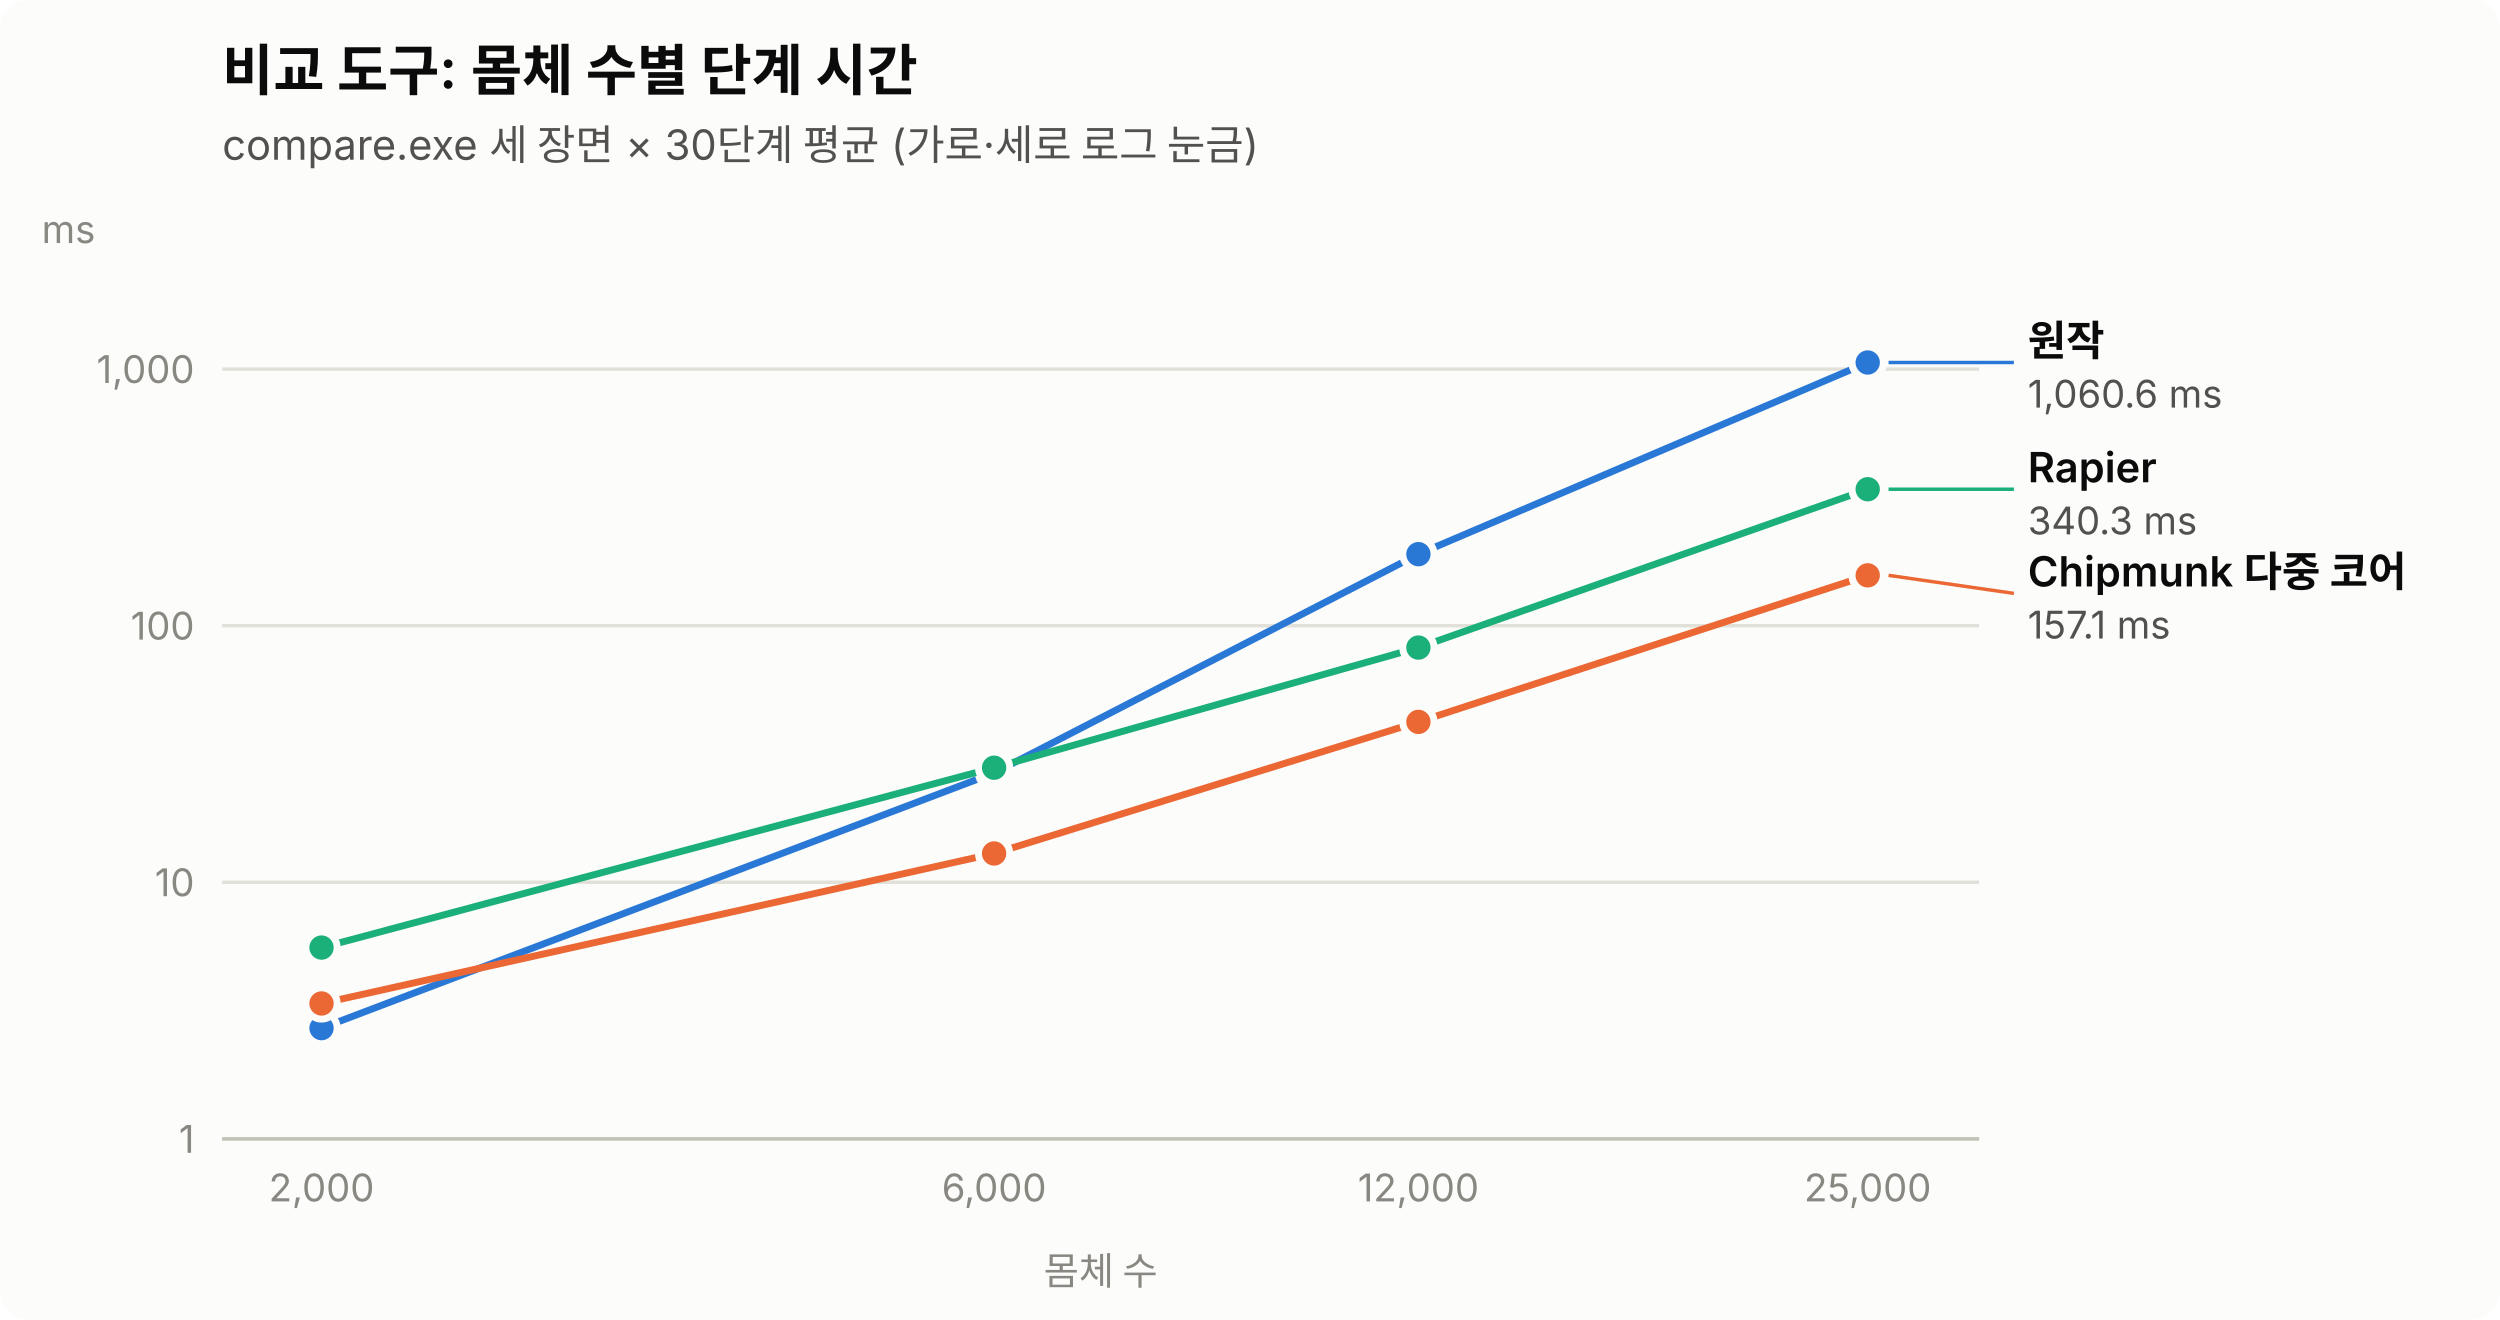
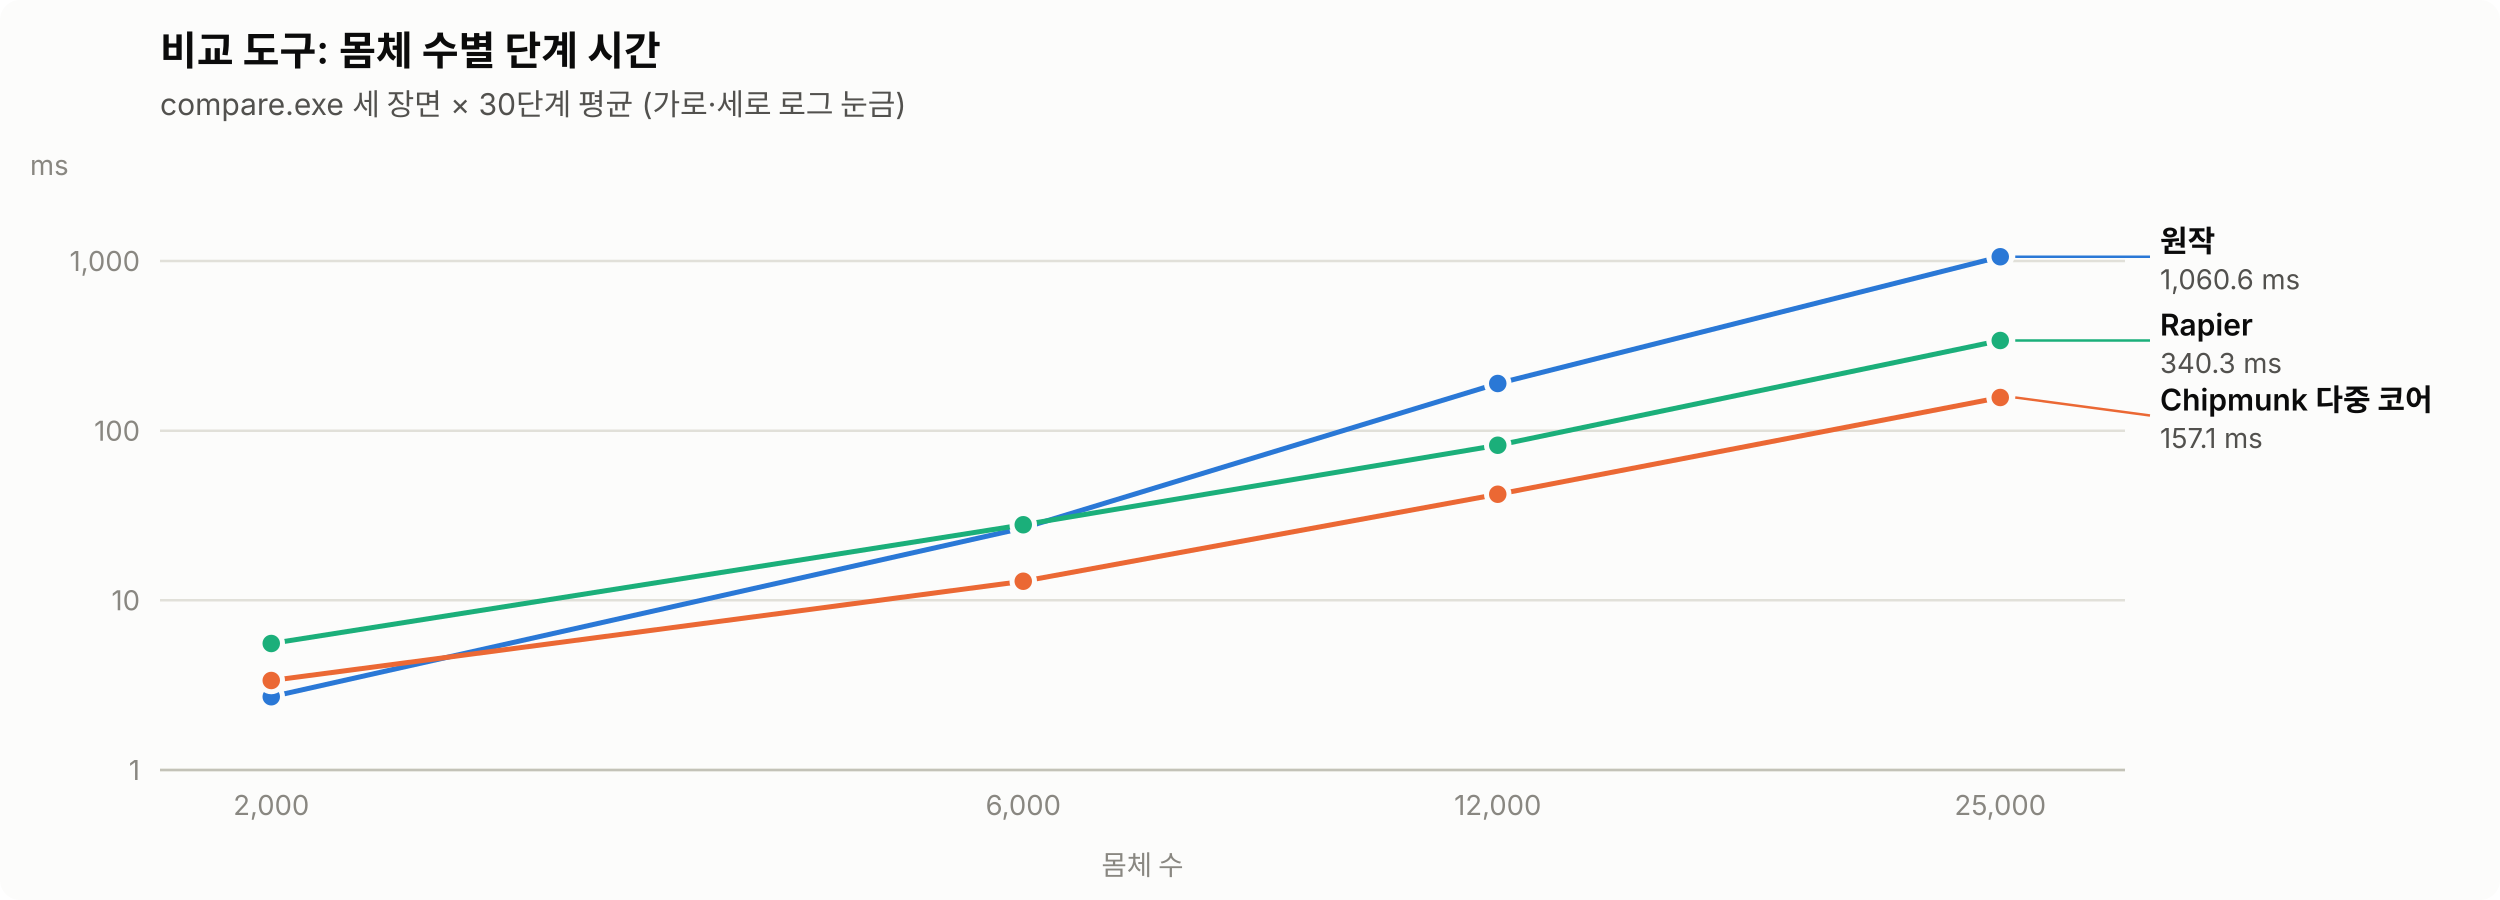
- <svg xmlns="http://www.w3.org/2000/svg" viewBox="0 0 720 380" width="720" height="380" role="img" aria-label="비교 도구: 몸체 수별 단계 시간">
+ <svg xmlns="http://www.w3.org/2000/svg" viewBox="0 0 1000 360" width="1000" height="360" role="img" aria-label="비교 도구: 몸체 수별 단계 시간">
  <style>svg{font-family:system-ui, -apple-system, "Segoe UI", "Malgun Gothic", sans-serif}.bg{fill:#fcfcfb}.t1{fill:#0b0b0b}.t2{fill:#52514e}.tm{fill:#898781}.grid{stroke:#e1e0d9}.axis{stroke:#c3c2b7}.ring{stroke:#fcfcfb}.ref{stroke:#898781}.s-original{stroke:#2a78d6}.f-original{fill:#2a78d6}.s-chipmunk{stroke:#eb6834}.f-chipmunk{fill:#eb6834}.s-rapier{stroke:#1baf7a}.f-rapier{fill:#1baf7a}@media (prefers-color-scheme: dark){.bg{fill:#1a1a19}.t1{fill:#f0efec}.t2{fill:#c3c2b7}.grid{stroke:#2c2c2a}.axis{stroke:#383835}.ring{stroke:#1a1a19}.s-original{stroke:#3987e5}.f-original{fill:#3987e5}.s-chipmunk{stroke:#d95926}.f-chipmunk{fill:#d95926}.s-rapier{stroke:#199e70}.f-rapier{fill:#199e70}}</style>
-   <rect class="bg" width="720" height="380" rx="8" />
+   <rect class="bg" width="1000" height="360" rx="8" />
  <text class="t1" x="64" y="26" font-size="16" font-weight="600">비교 도구: 몸체 수별 단계 시간</text>
  <text class="t2" x="64" y="46" font-size="12">compare.exe 세 장면 × 30단계 평균 (가로·세로 로그 눈금)</text>
-   <line class="grid" x1="64" x2="570" y1="328.0" y2="328.0" stroke-width="1" />
-   <text class="tm" x="56" y="332.0" font-size="11" text-anchor="end">1</text>
-   <line class="grid" x1="64" x2="570" y1="254.1" y2="254.1" stroke-width="1" />
-   <text class="tm" x="56" y="258.1" font-size="11" text-anchor="end">10</text>
-   <line class="grid" x1="64" x2="570" y1="180.2" y2="180.2" stroke-width="1" />
-   <text class="tm" x="56" y="184.2" font-size="11" text-anchor="end">100</text>
-   <line class="grid" x1="64" x2="570" y1="106.3" y2="106.3" stroke-width="1" />
-   <text class="tm" x="56" y="110.3" font-size="11" text-anchor="end">1,000</text>
-   <line class="axis" x1="64" x2="570" y1="328" y2="328" stroke-width="1" />
-   <text class="tm" x="92.6" y="346" font-size="11" text-anchor="middle">2,000</text>
-   <text class="tm" x="286.3" y="346" font-size="11" text-anchor="middle">6,000</text>
-   <text class="tm" x="408.5" y="346" font-size="11" text-anchor="middle">12,000</text>
-   <text class="tm" x="537.9" y="346" font-size="11" text-anchor="middle">25,000</text>
-   <text class="tm" x="317.0" y="370" font-size="11" text-anchor="middle">몸체 수</text>
+   <line class="grid" x1="64" x2="850" y1="308.0" y2="308.0" stroke-width="1" />
+   <text class="tm" x="56" y="312.0" font-size="11" text-anchor="end">1</text>
+   <line class="grid" x1="64" x2="850" y1="240.1" y2="240.1" stroke-width="1" />
+   <text class="tm" x="56" y="244.1" font-size="11" text-anchor="end">10</text>
+   <line class="grid" x1="64" x2="850" y1="172.3" y2="172.3" stroke-width="1" />
+   <text class="tm" x="56" y="176.3" font-size="11" text-anchor="end">100</text>
+   <line class="grid" x1="64" x2="850" y1="104.4" y2="104.4" stroke-width="1" />
+   <text class="tm" x="56" y="108.4" font-size="11" text-anchor="end">1,000</text>
+   <line class="axis" x1="64" x2="850" y1="308" y2="308" stroke-width="1" />
+   <text class="tm" x="108.5" y="326" font-size="11" text-anchor="middle">2,000</text>
+   <text class="tm" x="409.3" y="326" font-size="11" text-anchor="middle">6,000</text>
+   <text class="tm" x="599.1" y="326" font-size="11" text-anchor="middle">12,000</text>
+   <text class="tm" x="800.1" y="326" font-size="11" text-anchor="middle">25,000</text>
+   <text class="tm" x="457.0" y="350" font-size="11" text-anchor="middle">몸체 수</text>
  <text class="tm" x="12" y="70" font-size="11" text-anchor="start">ms</text>
-   <path class="s-original" d="M92.6,296.1 L286.3,222.6 L408.5,159.6 L537.9,104.4" fill="none" stroke-width="2" stroke-linejoin="round" stroke-linecap="round" />
-   <circle class="f-original ring" cx="92.6" cy="296.1" r="4.5" stroke-width="2" />
-   <circle cx="92.6" cy="296.1" r="10" fill="transparent" />
-   <circle class="f-original ring" cx="286.3" cy="222.6" r="4.5" stroke-width="2" />
-   <circle cx="286.3" cy="222.6" r="10" fill="transparent" />
-   <circle class="f-original ring" cx="408.5" cy="159.6" r="4.5" stroke-width="2" />
-   <circle cx="408.5" cy="159.6" r="10" fill="transparent" />
-   <circle class="f-original ring" cx="537.9" cy="104.4" r="4.5" stroke-width="2" />
-   <circle cx="537.9" cy="104.4" r="10" fill="transparent" />
-   <path class="s-chipmunk" d="M92.6,289.0 L286.3,245.8 L408.5,207.9 L537.9,165.7" fill="none" stroke-width="2" stroke-linejoin="round" stroke-linecap="round" />
-   <circle class="f-chipmunk ring" cx="92.6" cy="289.0" r="4.5" stroke-width="2" />
-   <circle cx="92.6" cy="289.0" r="10" fill="transparent" />
-   <circle class="f-chipmunk ring" cx="286.3" cy="245.8" r="4.5" stroke-width="2" />
-   <circle cx="286.3" cy="245.8" r="10" fill="transparent" />
-   <circle class="f-chipmunk ring" cx="408.5" cy="207.9" r="4.5" stroke-width="2" />
-   <circle cx="408.5" cy="207.9" r="10" fill="transparent" />
-   <circle class="f-chipmunk ring" cx="537.9" cy="165.7" r="4.5" stroke-width="2" />
-   <circle cx="537.9" cy="165.7" r="10" fill="transparent" />
-   <path class="s-rapier" d="M92.6,272.9 L286.3,221.1 L408.5,186.5 L537.9,140.9" fill="none" stroke-width="2" stroke-linejoin="round" stroke-linecap="round" />
-   <circle class="f-rapier ring" cx="92.6" cy="272.9" r="4.5" stroke-width="2" />
-   <circle cx="92.6" cy="272.9" r="10" fill="transparent" />
-   <circle class="f-rapier ring" cx="286.3" cy="221.1" r="4.5" stroke-width="2" />
-   <circle cx="286.3" cy="221.1" r="10" fill="transparent" />
-   <circle class="f-rapier ring" cx="408.5" cy="186.5" r="4.5" stroke-width="2" />
-   <circle cx="408.5" cy="186.5" r="10" fill="transparent" />
-   <circle class="f-rapier ring" cx="537.9" cy="140.9" r="4.5" stroke-width="2" />
-   <circle cx="537.9" cy="140.9" r="10" fill="transparent" />
-   <circle class="f-original ring" cx="537.9" cy="104.4" r="4.5" stroke-width="2" />
-   <line class="s-original" x1="543.9" y1="104.4" x2="580" y2="104.4" stroke-width="1" />
-   <text class="t1" x="584" y="102.4" font-size="12" font-weight="600">원작</text>
-   <text class="t2" x="584" y="117.4" font-size="11">1,060.6 ms</text>
-   <circle class="f-rapier ring" cx="537.9" cy="140.9" r="4.5" stroke-width="2" />
-   <line class="s-rapier" x1="543.9" y1="140.9" x2="580" y2="140.9" stroke-width="1" />
-   <text class="t1" x="584" y="138.9" font-size="12" font-weight="600">Rapier</text>
-   <text class="t2" x="584" y="153.9" font-size="11">340.3 ms</text>
-   <circle class="f-chipmunk ring" cx="537.9" cy="165.7" r="4.5" stroke-width="2" />
-   <line class="s-chipmunk" x1="543.9" y1="165.7" x2="580" y2="170.9" stroke-width="1" />
-   <text class="t1" x="584" y="168.9" font-size="12" font-weight="600">Chipmunk 다중 코어</text>
-   <text class="t2" x="584" y="183.9" font-size="11">157.1 ms</text>
+   <path class="s-original" d="M108.5,278.7 L409.3,211.2 L599.1,153.4 L800.1,102.7" fill="none" stroke-width="2" stroke-linejoin="round" stroke-linecap="round" />
+   <circle class="f-original ring" cx="108.5" cy="278.7" r="4.5" stroke-width="2" />
+   <circle cx="108.5" cy="278.7" r="10" fill="transparent" />
+   <circle class="f-original ring" cx="409.3" cy="211.2" r="4.5" stroke-width="2" />
+   <circle cx="409.3" cy="211.2" r="10" fill="transparent" />
+   <circle class="f-original ring" cx="599.1" cy="153.4" r="4.5" stroke-width="2" />
+   <circle cx="599.1" cy="153.4" r="10" fill="transparent" />
+   <circle class="f-original ring" cx="800.1" cy="102.7" r="4.5" stroke-width="2" />
+   <circle cx="800.1" cy="102.7" r="10" fill="transparent" />
+   <path class="s-chipmunk" d="M108.5,272.2 L409.3,232.5 L599.1,197.7 L800.1,159.0" fill="none" stroke-width="2" stroke-linejoin="round" stroke-linecap="round" />
+   <circle class="f-chipmunk ring" cx="108.5" cy="272.2" r="4.5" stroke-width="2" />
+   <circle cx="108.5" cy="272.2" r="10" fill="transparent" />
+   <circle class="f-chipmunk ring" cx="409.3" cy="232.5" r="4.5" stroke-width="2" />
+   <circle cx="409.3" cy="232.5" r="10" fill="transparent" />
+   <circle class="f-chipmunk ring" cx="599.1" cy="197.7" r="4.5" stroke-width="2" />
+   <circle cx="599.1" cy="197.7" r="10" fill="transparent" />
+   <circle class="f-chipmunk ring" cx="800.1" cy="159.0" r="4.5" stroke-width="2" />
+   <circle cx="800.1" cy="159.0" r="10" fill="transparent" />
+   <path class="s-rapier" d="M108.5,257.4 L409.3,209.9 L599.1,178.1 L800.1,136.2" fill="none" stroke-width="2" stroke-linejoin="round" stroke-linecap="round" />
+   <circle class="f-rapier ring" cx="108.5" cy="257.4" r="4.5" stroke-width="2" />
+   <circle cx="108.5" cy="257.4" r="10" fill="transparent" />
+   <circle class="f-rapier ring" cx="409.3" cy="209.9" r="4.5" stroke-width="2" />
+   <circle cx="409.3" cy="209.9" r="10" fill="transparent" />
+   <circle class="f-rapier ring" cx="599.1" cy="178.1" r="4.5" stroke-width="2" />
+   <circle cx="599.1" cy="178.1" r="10" fill="transparent" />
+   <circle class="f-rapier ring" cx="800.1" cy="136.2" r="4.5" stroke-width="2" />
+   <circle cx="800.1" cy="136.2" r="10" fill="transparent" />
+   <circle class="f-original ring" cx="800.1" cy="102.7" r="4.5" stroke-width="2" />
+   <line class="s-original" x1="806.1" y1="102.7" x2="860" y2="102.7" stroke-width="1" />
+   <text class="t1" x="864" y="100.7" font-size="12" font-weight="600">원작</text>
+   <text class="t2" x="864" y="115.7" font-size="11">1,060.6 ms</text>
+   <circle class="f-rapier ring" cx="800.1" cy="136.2" r="4.5" stroke-width="2" />
+   <line class="s-rapier" x1="806.1" y1="136.2" x2="860" y2="136.2" stroke-width="1" />
+   <text class="t1" x="864" y="134.2" font-size="12" font-weight="600">Rapier</text>
+   <text class="t2" x="864" y="149.2" font-size="11">340.3 ms</text>
+   <circle class="f-chipmunk ring" cx="800.1" cy="159.0" r="4.5" stroke-width="2" />
+   <line class="s-chipmunk" x1="806.1" y1="159.0" x2="860" y2="166.2" stroke-width="1" />
+   <text class="t1" x="864" y="164.2" font-size="12" font-weight="600">Chipmunk 다중 코어</text>
+   <text class="t2" x="864" y="179.2" font-size="11">157.1 ms</text>
</svg>
